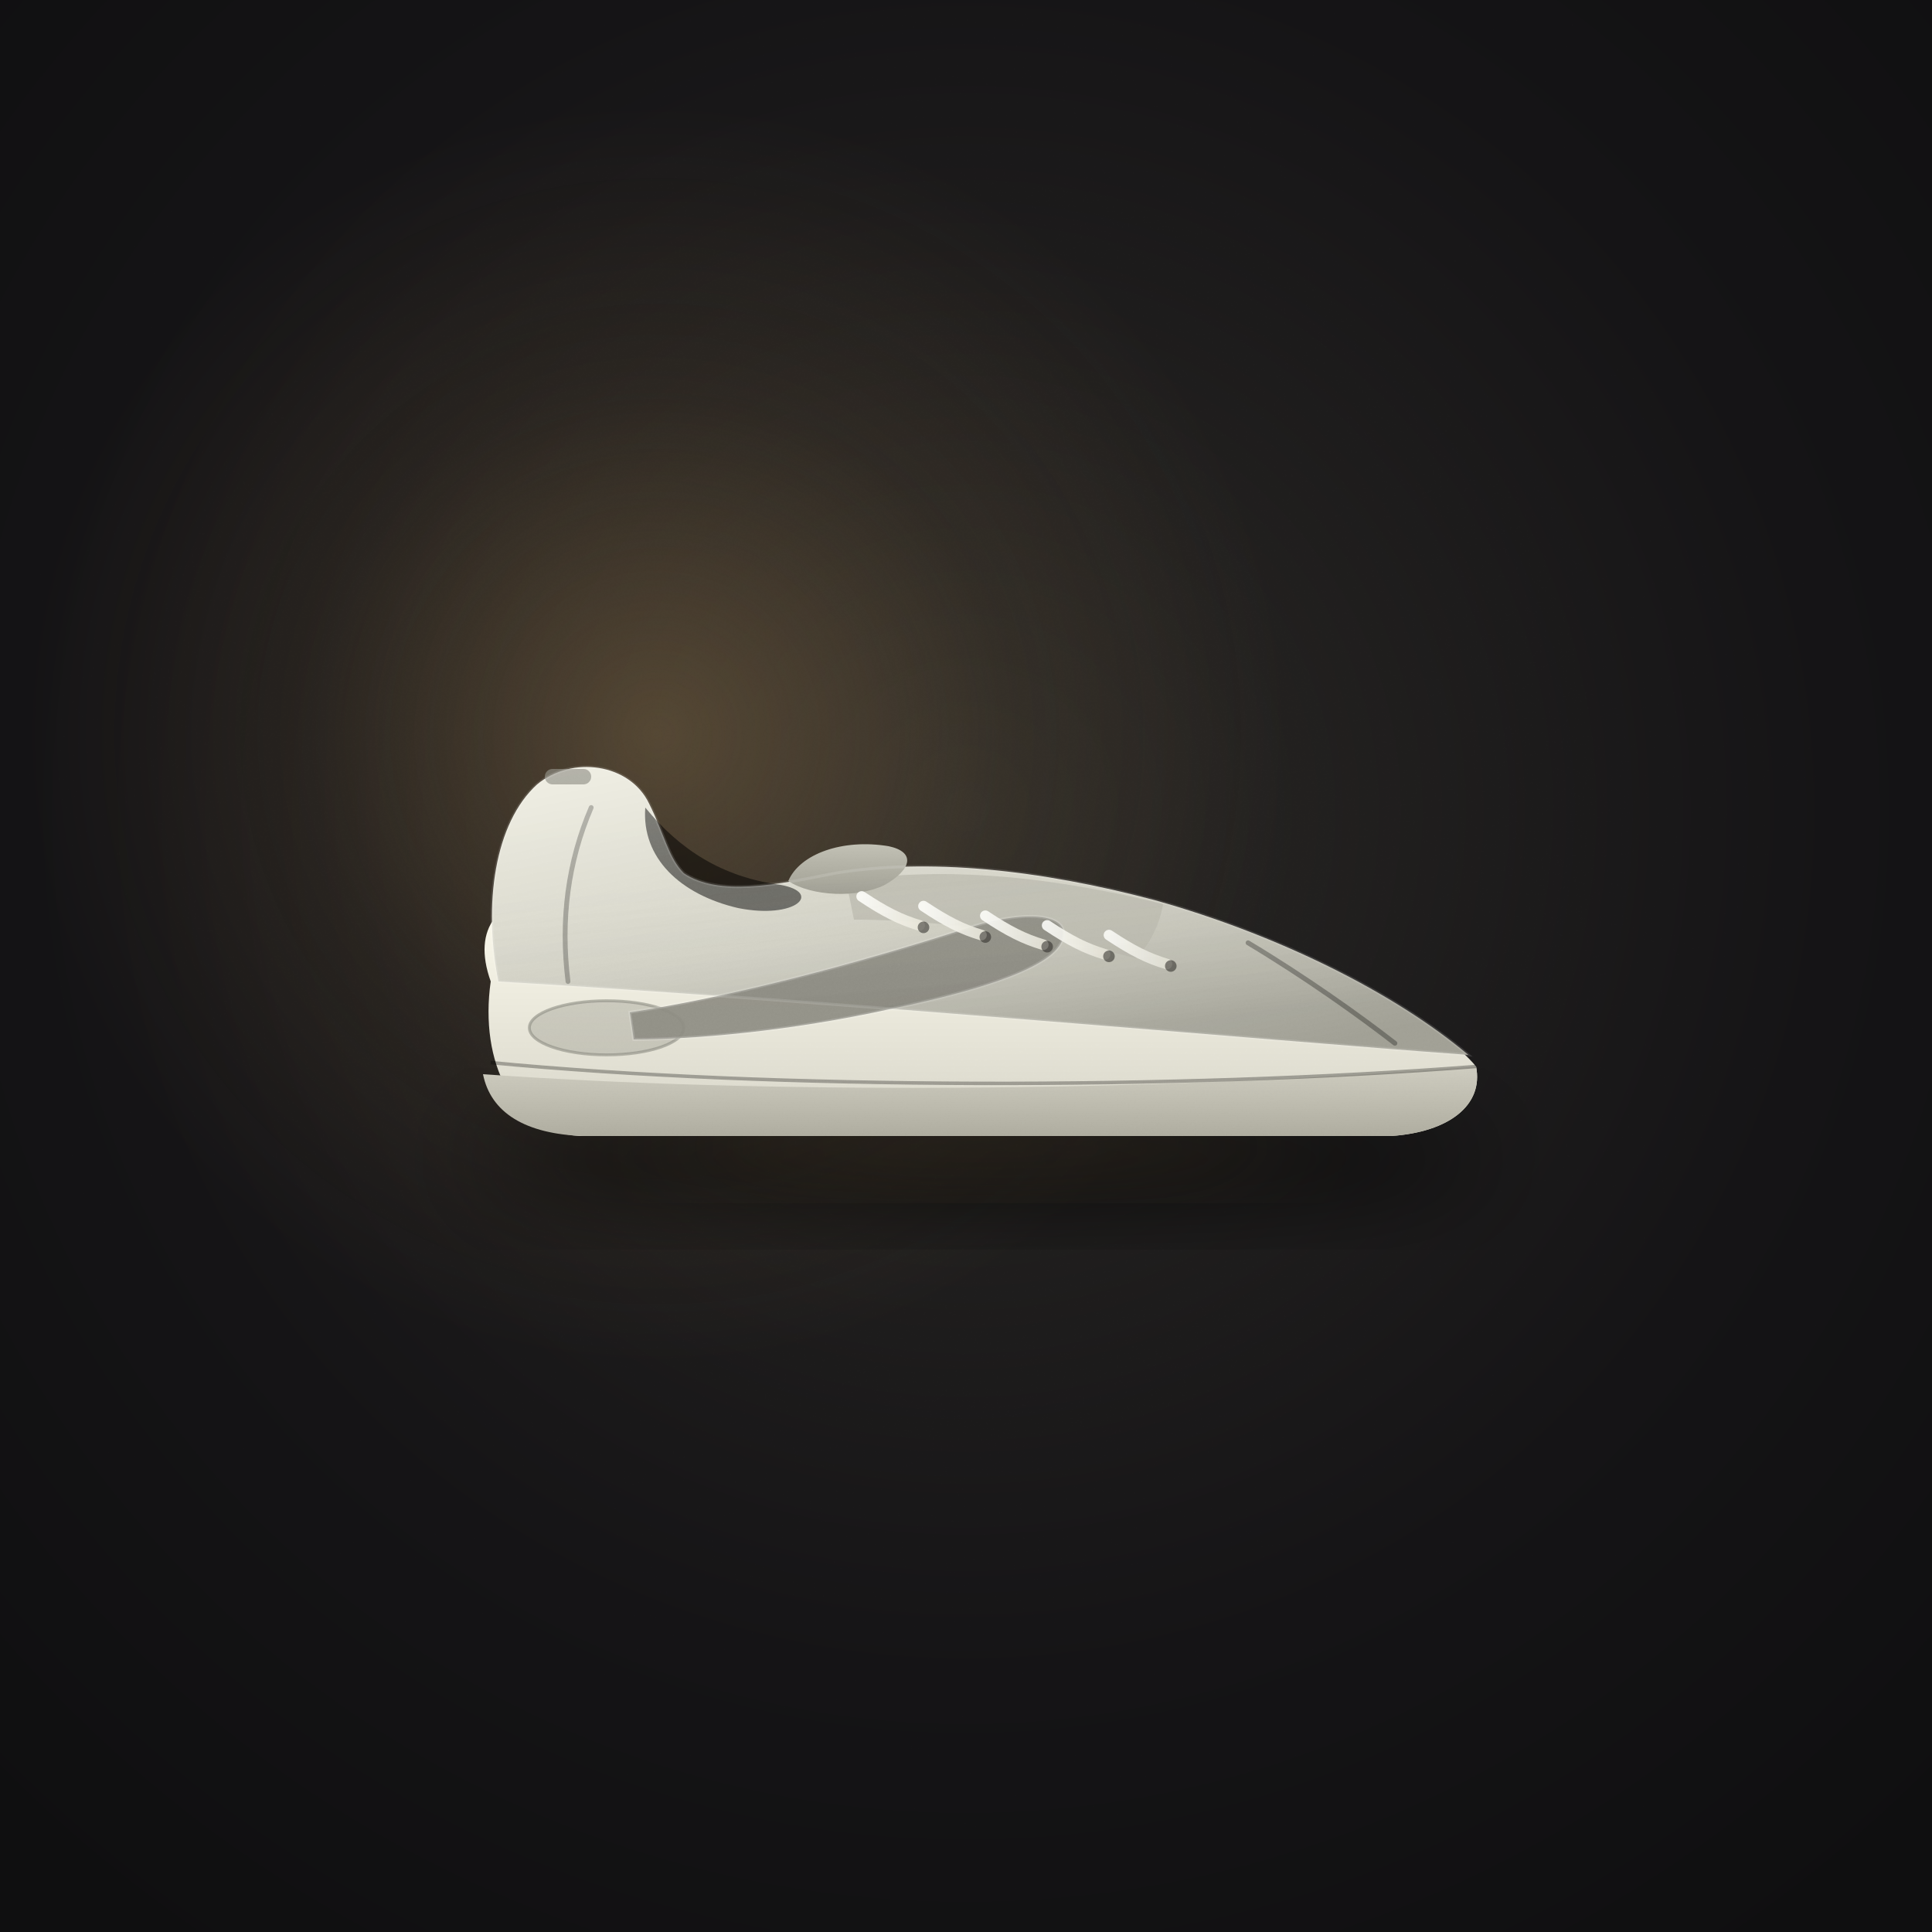
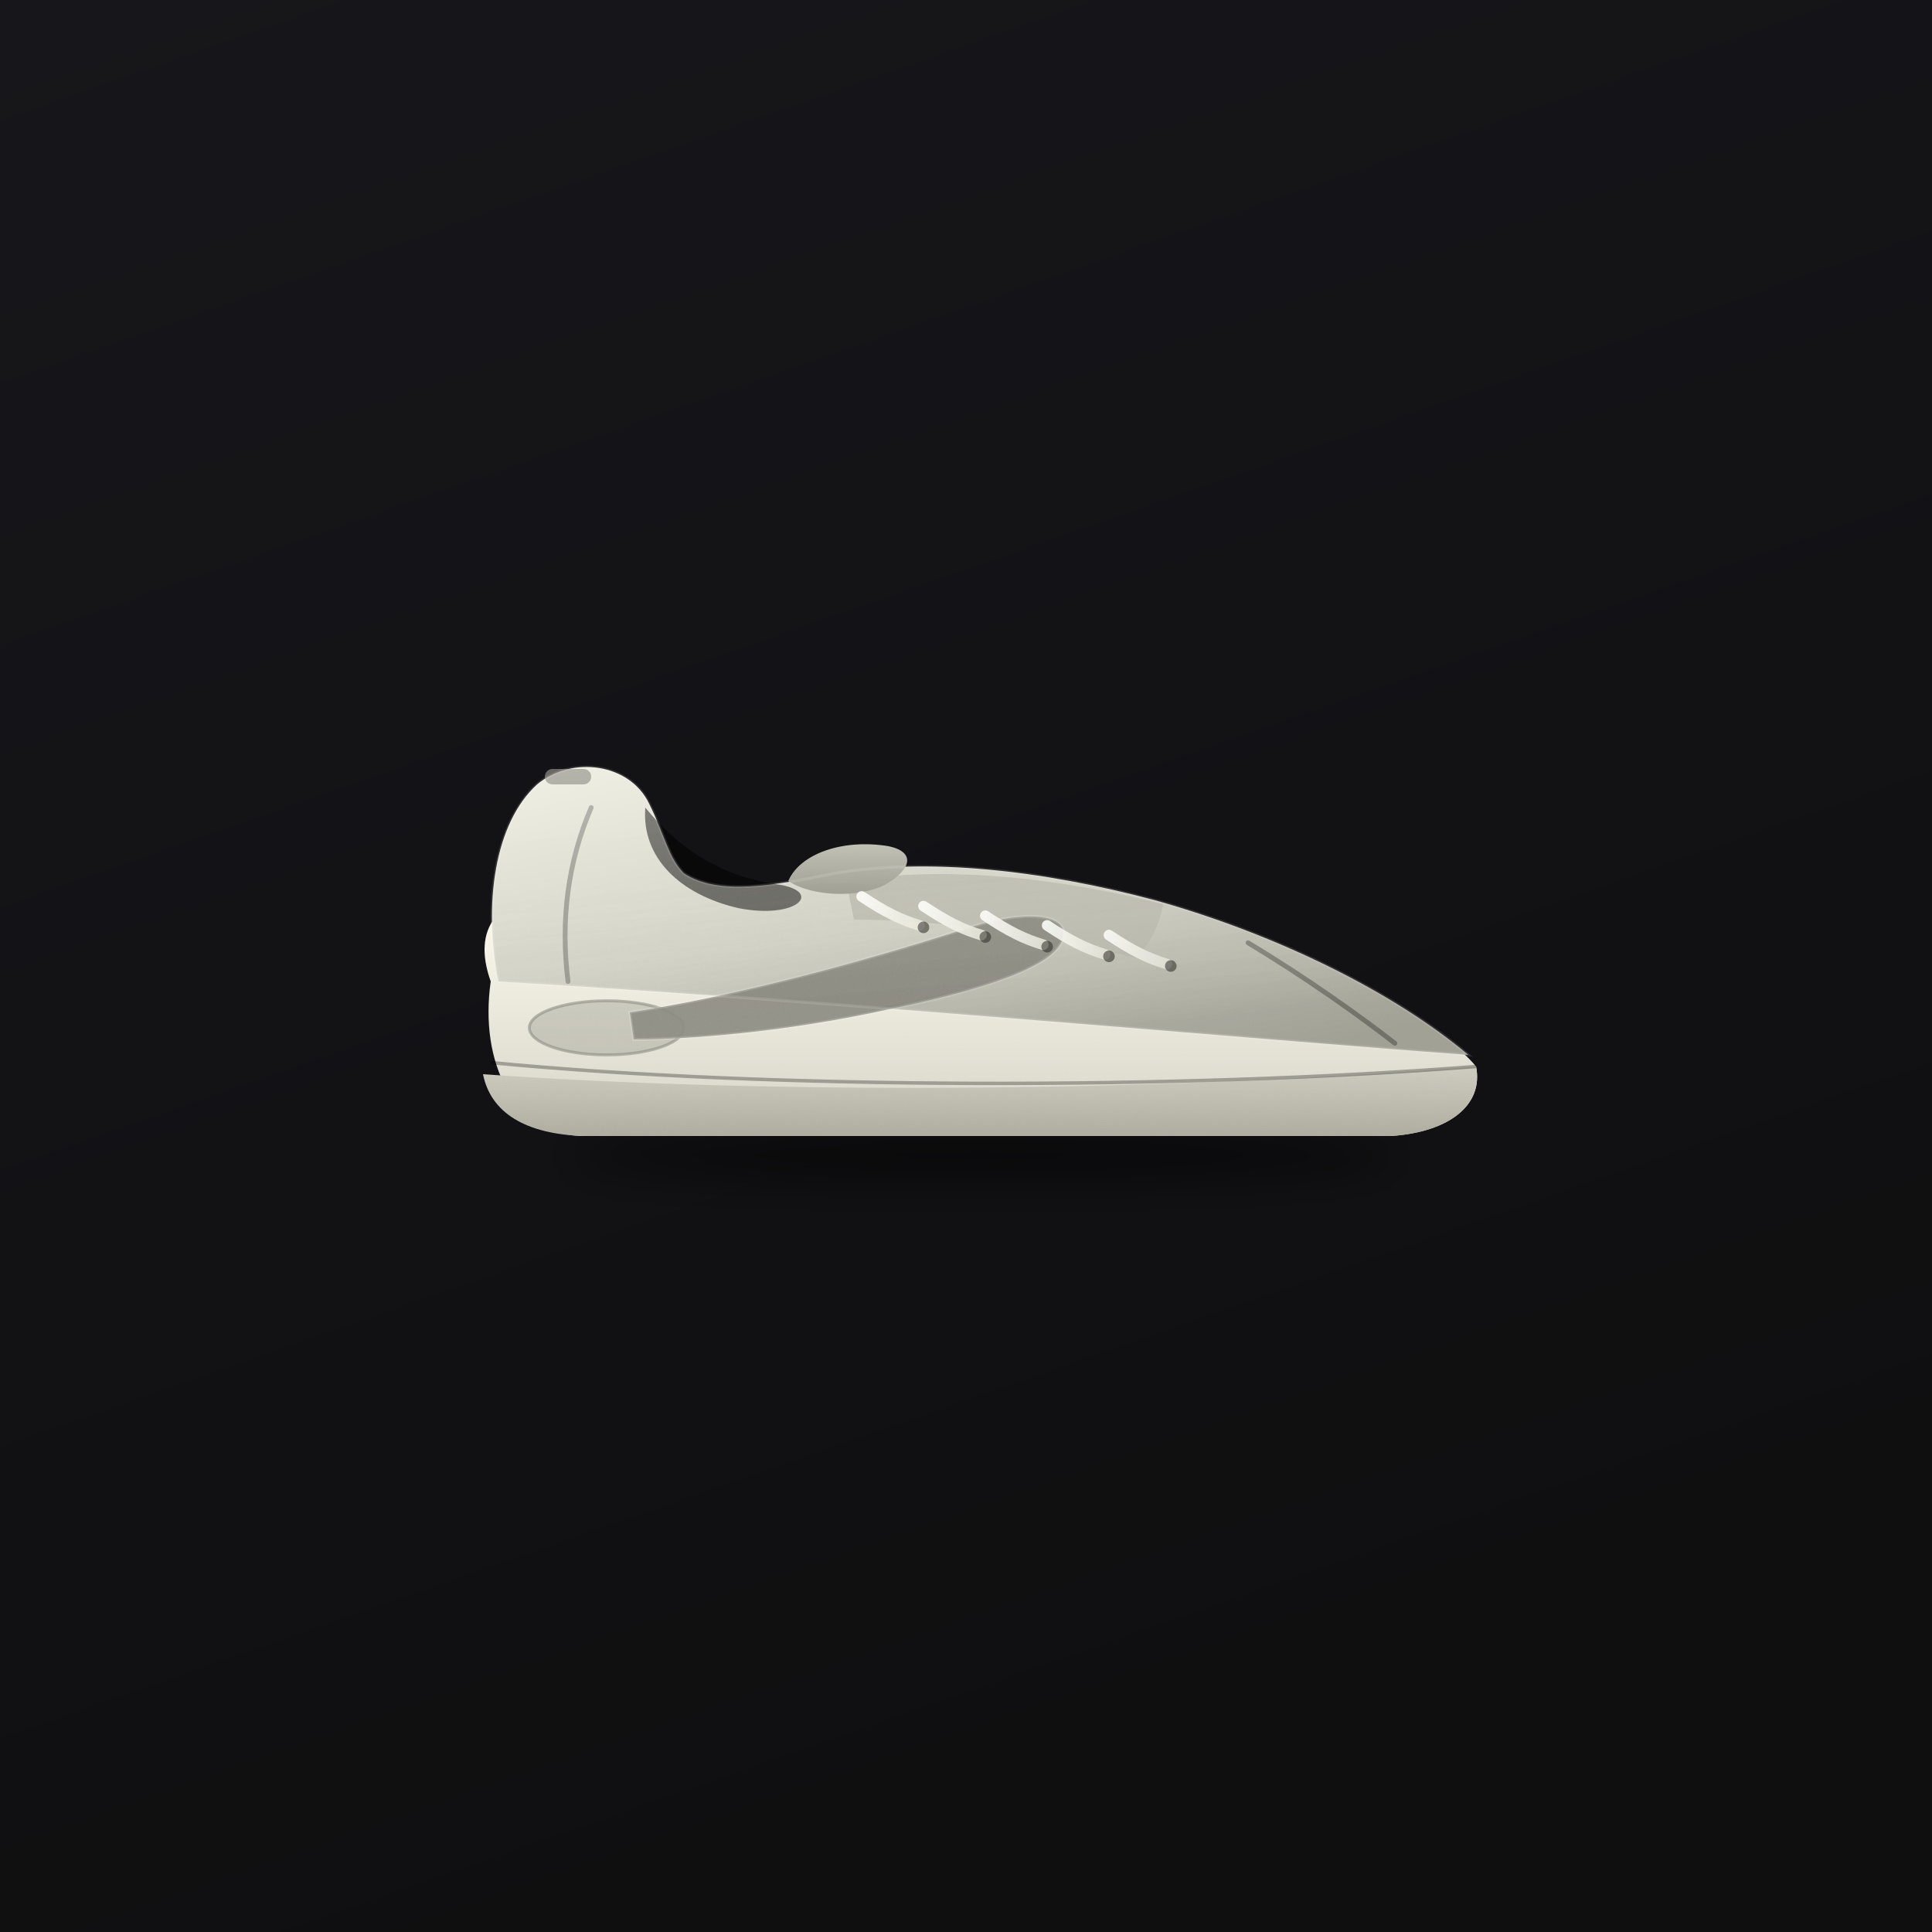
<svg xmlns="http://www.w3.org/2000/svg" viewBox="0 0 1000 1000" width="1000" height="1000" role="img">
  <defs>
-     <radialGradient id="bg" cx="0.5" cy="0.42" r="0.72">
-       <stop offset="0" stop-color="#2a2825" />
-       <stop offset="0.62" stop-color="#151416" />
+     <linearGradient id="bg" x1="0" y1="0" x2="0.35" y2="1">
+       <stop offset="0" stop-color="#17161a" />
+       <stop offset="0.6" stop-color="#121114" />
      <stop offset="1" stop-color="#0f0f10" />
-     </radialGradient>
-     <radialGradient id="bloom">
-       <stop offset="0" stop-color="#c9a063" stop-opacity="0.3" />
-       <stop offset="0.55" stop-color="#c9a063" stop-opacity="0.08" />
-       <stop offset="1" stop-color="#c9a063" stop-opacity="0" />
-     </radialGradient>
+     </linearGradient>
    <linearGradient id="upperGrad" x1="0.1" y1="0" x2="0.8" y2="1">
      <stop offset="0" stop-color="#edece0" />
      <stop offset="0.5" stop-color="#d3d2c6" />
      <stop offset="1" stop-color="#b1b0a4" />
    </linearGradient>
    <linearGradient id="midGrad" x1="0" y1="0" x2="0" y2="1">
      <stop offset="0" stop-color="#fefcef" />
      <stop offset="1" stop-color="#d6d4c7" />
    </linearGradient>
    <linearGradient id="soleGrad" x1="0" y1="0" x2="0" y2="1">
      <stop offset="0" stop-color="#ceccbf" />
      <stop offset="1" stop-color="#aeac9f" />
    </linearGradient>
    <linearGradient id="collarGrad" x1="0" y1="0" x2="0" y2="1">
      <stop offset="0" stop-color="#c1c0b4" />
      <stop offset="1" stop-color="#9f9e92" />
    </linearGradient>
    <linearGradient id="lace" x1="0" y1="0" x2="1" y2="0">
      <stop offset="0" stop-color="#fffffb" />
      <stop offset="1" stop-color="#eceadd" />
    </linearGradient>
    <linearGradient id="sheen" x1="0" y1="0" x2="0.3" y2="1">
      <stop offset="0" stop-color="#ffffff" stop-opacity="0.22" />
      <stop offset="0.45" stop-color="#ffffff" stop-opacity="0.02" />
      <stop offset="1" stop-color="#000000" stop-opacity="0.18" />
    </linearGradient>
-     <filter id="soft" x="-40%" y="-40%" width="180%" height="180%">
-       <feGaussianBlur stdDeviation="26" />
+     <filter id="contact" x="-30%" y="-200%" width="160%" height="500%">
+       <feGaussianBlur stdDeviation="11" />
    </filter>
    <filter id="grain">
      <feTurbulence type="fractalNoise" baseFrequency="0.9" numOctaves="3" seed="69" />
      <feColorMatrix type="saturate" values="0" />
    </filter>
  </defs>
  <rect width="1000" height="1000" fill="url(#bg)" />
-   <circle cx="340" cy="380" r="330" fill="url(#bloom)" />
-   <ellipse cx="508" cy="600" rx="262" ry="26" fill="#000" opacity="0.6" filter="url(#soft)" />
-   <ellipse cx="508" cy="594" rx="160" ry="16" fill="#c9a063" opacity="0.14" filter="url(#soft)" />
+   <ellipse cx="508" cy="598" rx="215" ry="13" fill="#000" opacity="0.5" filter="url(#contact)" />
  <g transform="">
    <g transform="">
      <g transform="rotate(0 500 500)">
        <g transform="translate(150 250)">
          <path d="M104 258 C94 230, 108 214, 138 212 L470 242 C545 256, 596 280, 614 302 C618 322, 600 336, 570 338 L150 338 C116 336, 98 300, 104 258 Z" fill="url(#midGrad)" />
          <ellipse cx="164" cy="282" rx="40" ry="14" fill="#8d8c82" opacity="0.35" />
          <ellipse cx="164" cy="282" rx="40" ry="14" fill="none" stroke="#8d8c82" stroke-opacity="0.6" stroke-width="1.5" />
          <path d="M100 306 C104 326, 122 337, 152 338 L570 338 C600 336, 618 322, 614 302 C440 316, 240 316, 100 306 Z" fill="url(#soleGrad)" />
          <path d="M104 300 C250 314, 460 314, 614 302" fill="none" stroke="#000" stroke-opacity="0.3" stroke-width="1.8" />
          <path d="M108 258 C100 218, 106 176, 128 156 C146 141, 176 145, 186 166 C194 182, 196 194, 204 202 C222 214, 252 208, 282 202 C330 194, 388 200, 448 216 C512 234, 572 264, 610 296 C500 288, 280 268, 108 258 Z" fill="url(#upperGrad)" />
          <path d="M288 206 C340 198, 396 204, 452 218 C450 230, 444 240, 438 246 C384 232, 330 226, 292 226 Z" fill="#bdbcb0" opacity="0.85" />
          <path d="M176 274 C228 266, 290 250, 352 230 C384 220, 404 224, 400 236 C396 250, 360 262, 312 272 C258 284, 208 288, 178 288 Z" fill="#8d8c82" opacity="0.92" />
          <path d="M176 274 C228 266, 290 250, 352 230 C384 220, 404 224, 400 236 C396 250, 360 262, 312 272 C258 284, 208 288, 178 288 Z" fill="none" stroke="#fff" stroke-opacity="0.16" stroke-width="1.5" />
          <path d="M496 238 C526 256, 554 276, 572 290" fill="none" stroke="#000" stroke-opacity="0.3" stroke-width="2.5" stroke-linecap="round" />
          <path d="M156 168 C144 196, 140 226, 144 258" fill="none" stroke="#000" stroke-opacity="0.26" stroke-width="2.5" stroke-linecap="round" />
          <path d="M258 206 C264 192, 286 184, 310 188 C324 191, 322 200, 308 208 C294 215, 270 214, 258 206 Z" fill="url(#collarGrad)" />
          <path d="M184 168 C202 190, 224 204, 254 208 C276 212, 262 226, 232 220 C202 213, 182 194, 184 168 Z" fill="#000" fill-opacity="0.5" />
          <path d="M296 214 C308 222, 316 226, 326 229" stroke="url(#lace)" stroke-width="5.5" stroke-linecap="round" fill="none" opacity="0.9" />
          <circle cx="328" cy="230" r="3" fill="#24231f" opacity="0.55" />
          <path d="M328 219 C340 227, 348 231, 358 234" stroke="url(#lace)" stroke-width="5.5" stroke-linecap="round" fill="none" opacity="0.9" />
          <circle cx="360" cy="235" r="3" fill="#24231f" opacity="0.55" />
          <path d="M360 224 C372 232, 380 236, 390 239" stroke="url(#lace)" stroke-width="5.5" stroke-linecap="round" fill="none" opacity="0.9" />
          <circle cx="392" cy="240" r="3" fill="#24231f" opacity="0.55" />
          <path d="M392 229 C404 237, 412 241, 422 244" stroke="url(#lace)" stroke-width="5.5" stroke-linecap="round" fill="none" opacity="0.9" />
          <circle cx="424" cy="245" r="3" fill="#24231f" opacity="0.55" />
          <path d="M424 234 C436 242, 444 246, 454 249" stroke="url(#lace)" stroke-width="5.5" stroke-linecap="round" fill="none" opacity="0.9" />
          <circle cx="456" cy="250" r="3" fill="#24231f" opacity="0.55" />
          <rect x="132" y="148" width="24" height="8" rx="4" fill="#8d8c82" opacity="0.7" />
          <path d="M108 258 C100 218, 106 176, 128 156 C146 141, 176 145, 186 166 C194 182, 196 194, 204 202 C222 214, 252 208, 282 202 C330 194, 388 200, 448 216 C512 234, 572 264, 610 296 C500 288, 280 268, 108 258 Z" fill="url(#sheen)" opacity="0.5" />
          <path d="M108 258 C100 218, 106 176, 128 156 C146 141, 176 145, 186 166 C194 182, 196 194, 204 202 C222 214, 252 208, 282 202 C330 194, 388 200, 448 216 C512 234, 572 264, 610 296 C500 288, 280 268, 108 258 Z" fill="none" stroke="#fff" stroke-opacity="0.12" stroke-width="1.5" />
        </g>
      </g>
    </g>
  </g>
  <rect width="1000" height="1000" filter="url(#grain)" opacity="0.045" style="mix-blend-mode:overlay" />
</svg>
